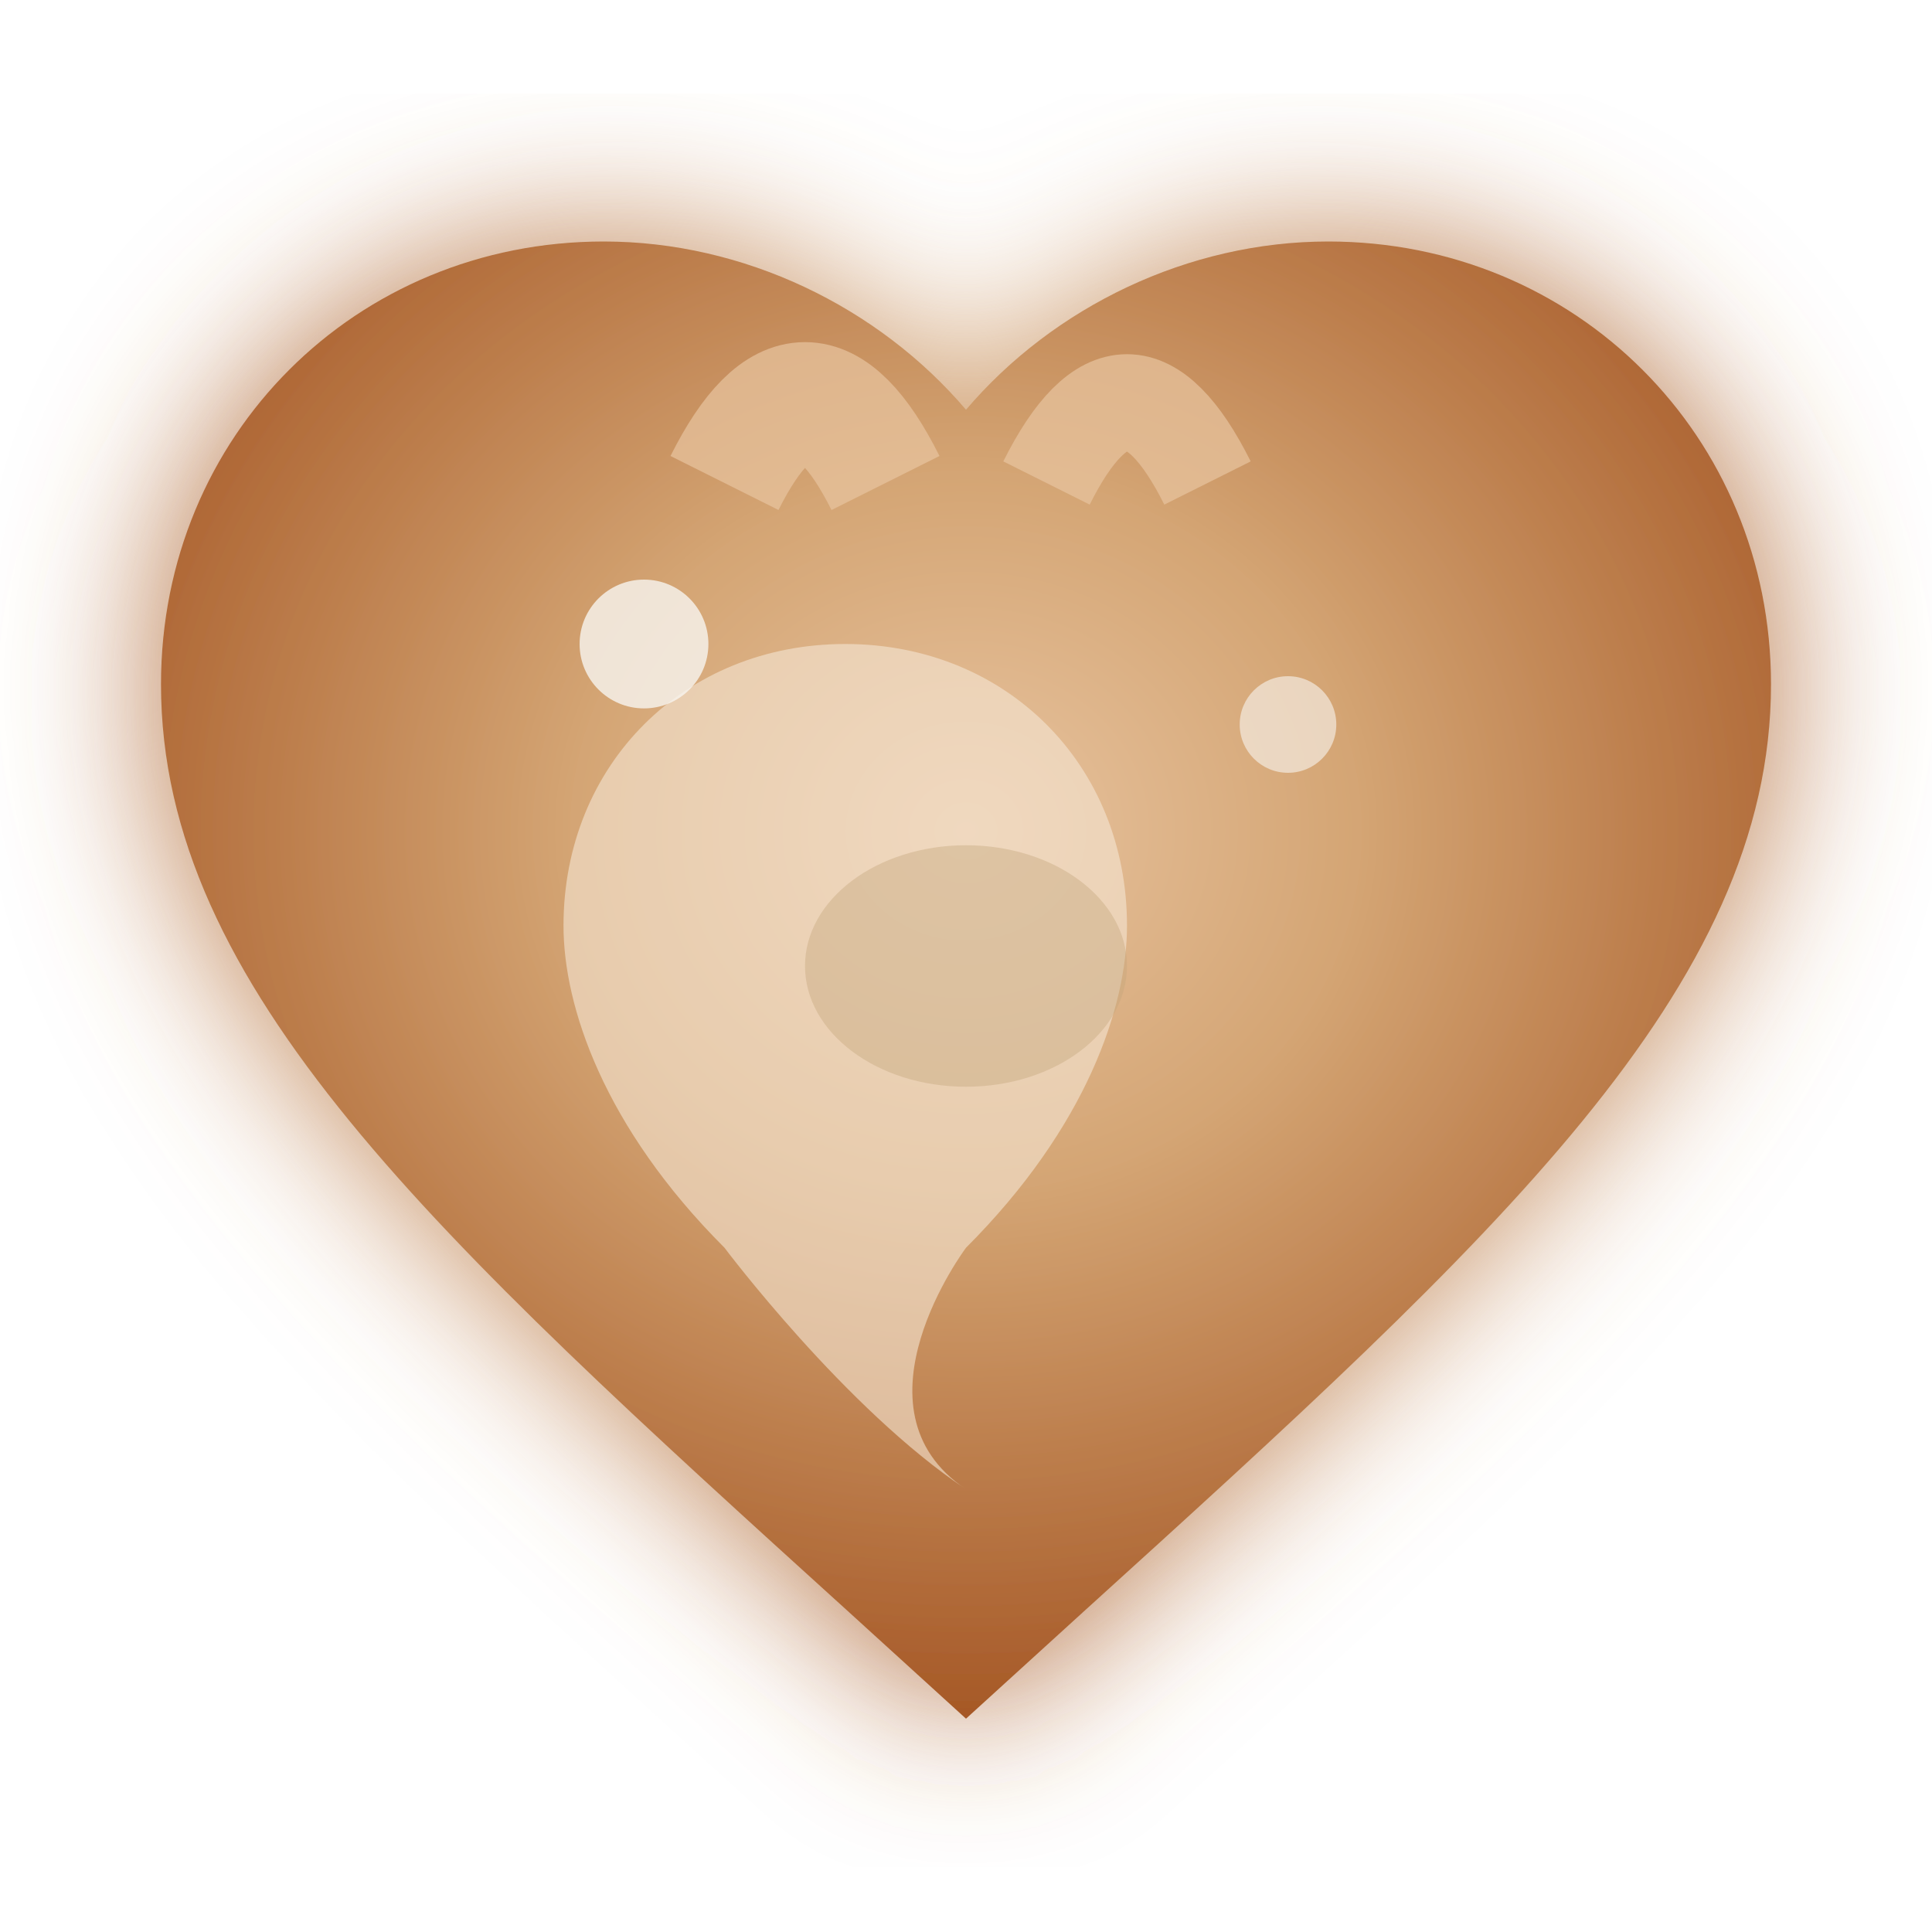
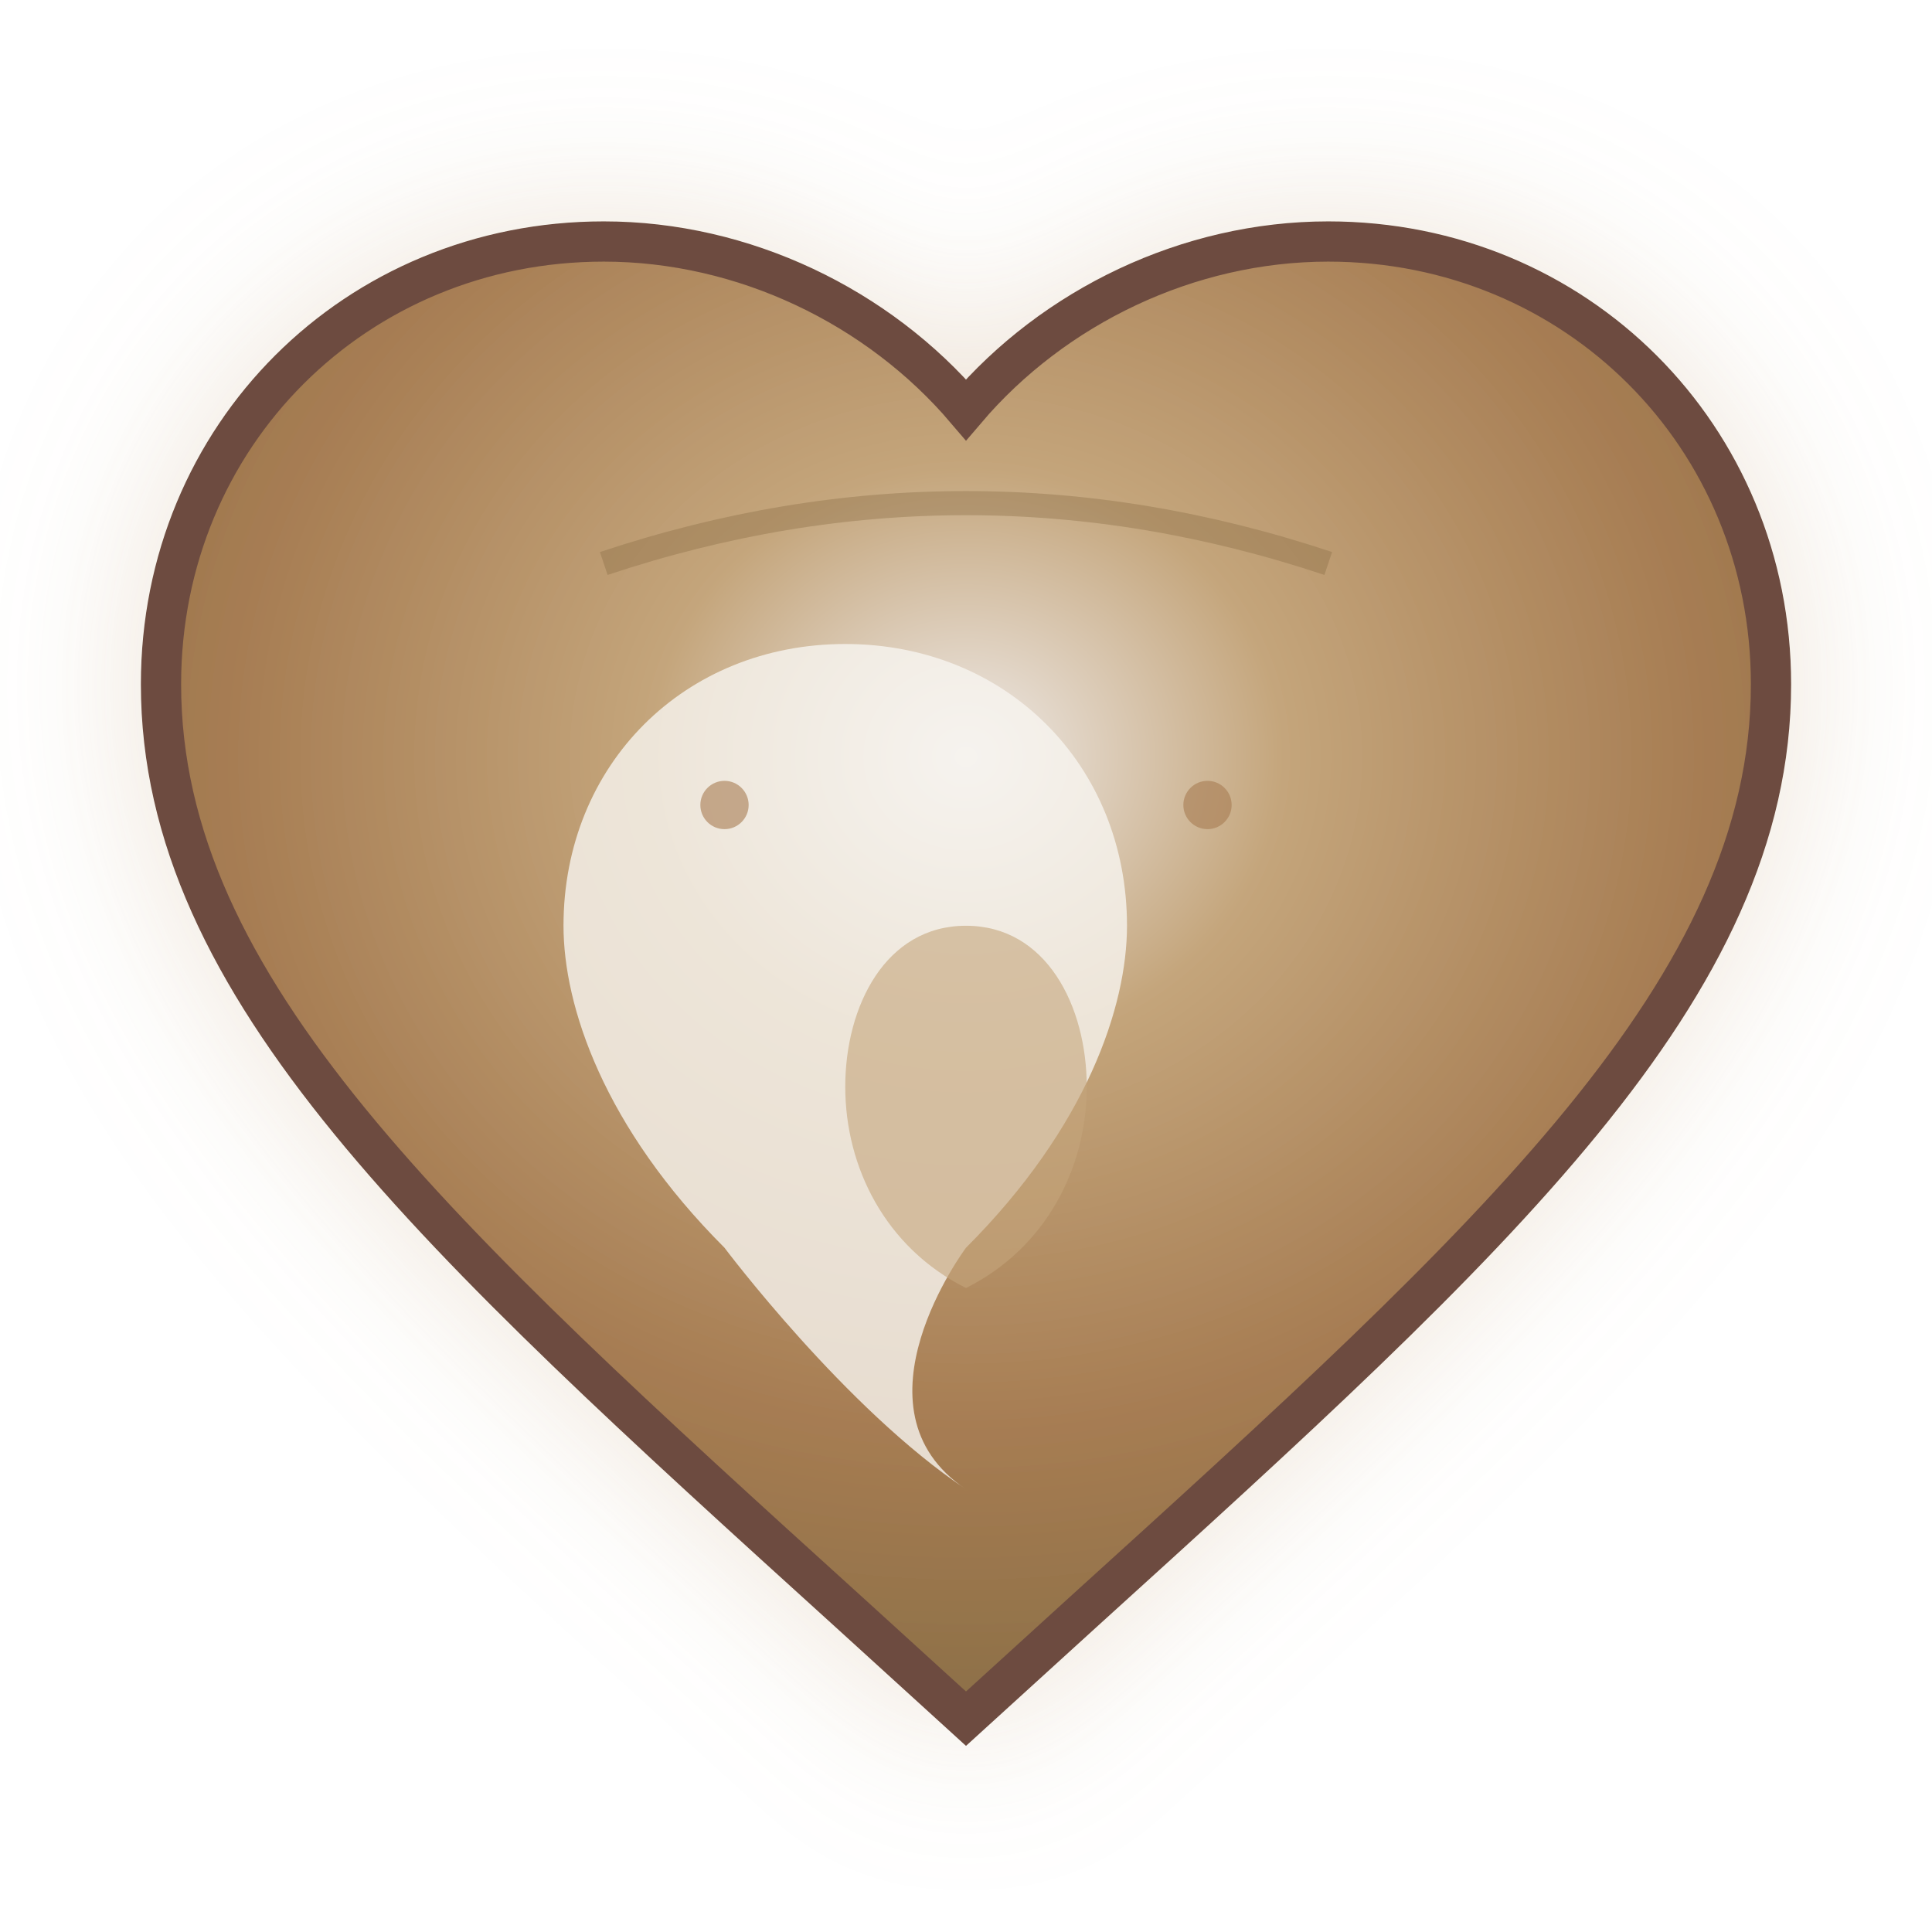
<svg xmlns="http://www.w3.org/2000/svg" width="24" height="24" viewBox="0 0 24 24" fill="none">
  <defs>
-     <radialGradient id="heartGradient" cx="50%" cy="40%" r="60%">
-       <stop offset="0%" style="stop-color:#E8C4A0" />
-       <stop offset="40%" style="stop-color:#D4A574" />
-       <stop offset="100%" style="stop-color:#A55725" />
+     <radialGradient id="heartGradient" cx="50%" cy="35%" r="65%">
+       <stop offset="0%" style="stop-color:#EFEBE9" />
+       <stop offset="30%" style="stop-color:#C4A57B" />
+       <stop offset="70%" style="stop-color:#A67C52" />
+       <stop offset="100%" style="stop-color:#8B6F47" />
    </radialGradient>
-     <filter id="heartGlow">
-       <feGaussianBlur stdDeviation="1" result="coloredBlur" />
-       <feMerge>
-         <feMergeNode in="coloredBlur" />
-         <feMergeNode in="SourceGraphic" />
-       </feMerge>
+     <filter id="heartGlow" x="-20%" y="-20%" width="140%" height="140%">
+       <feDropShadow dx="0" dy="0" stdDeviation="1" flood-color="#C4A57B" flood-opacity="0.3" />
    </filter>
  </defs>
-   <path d="M12 21.35L10.55 20.03C5.4 15.36 2 12.27 2 8.5C2 5.41 4.42 3 7.5 3C9.24 3 10.91 3.81 12 5.09C13.09 3.81 14.76 3 16.5 3C19.58 3 22 5.42 22 8.5C22 12.27 18.6 15.36 13.45 20.03L12 21.35Z" fill="url(#heartGradient)" filter="url(#heartGlow)" />
-   <path d="M12 18.5C10.5 17.5 9 15.5 9 15.5C7.5 14 7 12.5 7 11.5C7 9.5 8.5 8 10.5 8C12.5 8 14 9.5 14 11.5C14 12.5 13.5 14 12 15.5C12 15.5 10.5 17.5 12 18.5Z" fill="#F5E6D3" opacity="0.6" />
-   <g opacity="0.7">
-     <path d="M9 6 Q10 4 11 6" stroke="#E8C4A0" stroke-width="1.5" fill="none">
-       <animate attributeName="d" values="M9 6 Q10 4 11 6;M9 6 Q10 3 11 6" dur="2s" repeatCount="indefinite" />
-     </path>
-     <path d="M13 6 Q14 4 15 6" stroke="#E8C4A0" stroke-width="1.2" fill="none">
-       <animate attributeName="d" values="M13 6 Q14 4 15 6;M13 6 Q14 3 15 6" dur="2.2s" repeatCount="indefinite" />
-     </path>
-   </g>
-   <circle cx="8" cy="8" r="0.8" fill="#F8F5F0" opacity="0.8">
-     <animate attributeName="cy" values="8;6;8" dur="3s" repeatCount="indefinite" />
-   </circle>
-   <circle cx="16" cy="9" r="0.6" fill="#F8F5F0" opacity="0.6">
-     <animate attributeName="cy" values="9;7;9" dur="2.5s" repeatCount="indefinite" />
-   </circle>
-   <ellipse cx="12" cy="12" rx="2" ry="1.5" fill="#C4A57B" opacity="0.4" />
+   <path d="M12 21.35L10.55 20.03C5.4 15.36 2 12.27 2 8.5C2 5.41 4.42 3 7.5 3C9.24 3 10.91 3.81 12 5.09C13.09 3.81 14.76 3 16.5 3C19.58 3 22 5.42 22 8.5C22 12.27 18.6 15.36 13.45 20.03L12 21.35Z" fill="url(#heartGradient)" stroke="#6D4C41" stroke-width="0.5" filter="url(#heartGlow)" />
+   <path d="M12 18.5C10.5 17.5 9 15.5 9 15.5C7.5 14 7 12.5 7 11.5C7 9.5 8.5 8 10.5 8C12.5 8 14 9.5 14 11.5C14 12.5 13.5 14 12 15.5C12 15.5 10.5 17.5 12 18.5Z" fill="#F8F5F0" opacity="0.8" />
+   <path d="M12 16C11 15.5 10.5 14.5 10.5 13.5C10.5 12.5 11 11.5 12 11.5C13 11.5 13.5 12.5 13.5 13.5C13.5 14.5 13 15.5 12 16Z" fill="#C4A57B" opacity="0.6" />
+   <path d="M7.5 7 Q12 5.5 16.5 7" stroke="#8B6F47" stroke-width="0.3" fill="none" opacity="0.4" />
+   <circle cx="9" cy="10" r="0.3" fill="#A67C52" opacity="0.6" />
+   <circle cx="15" cy="10" r="0.3" fill="#A67C52" opacity="0.6" />
</svg>
